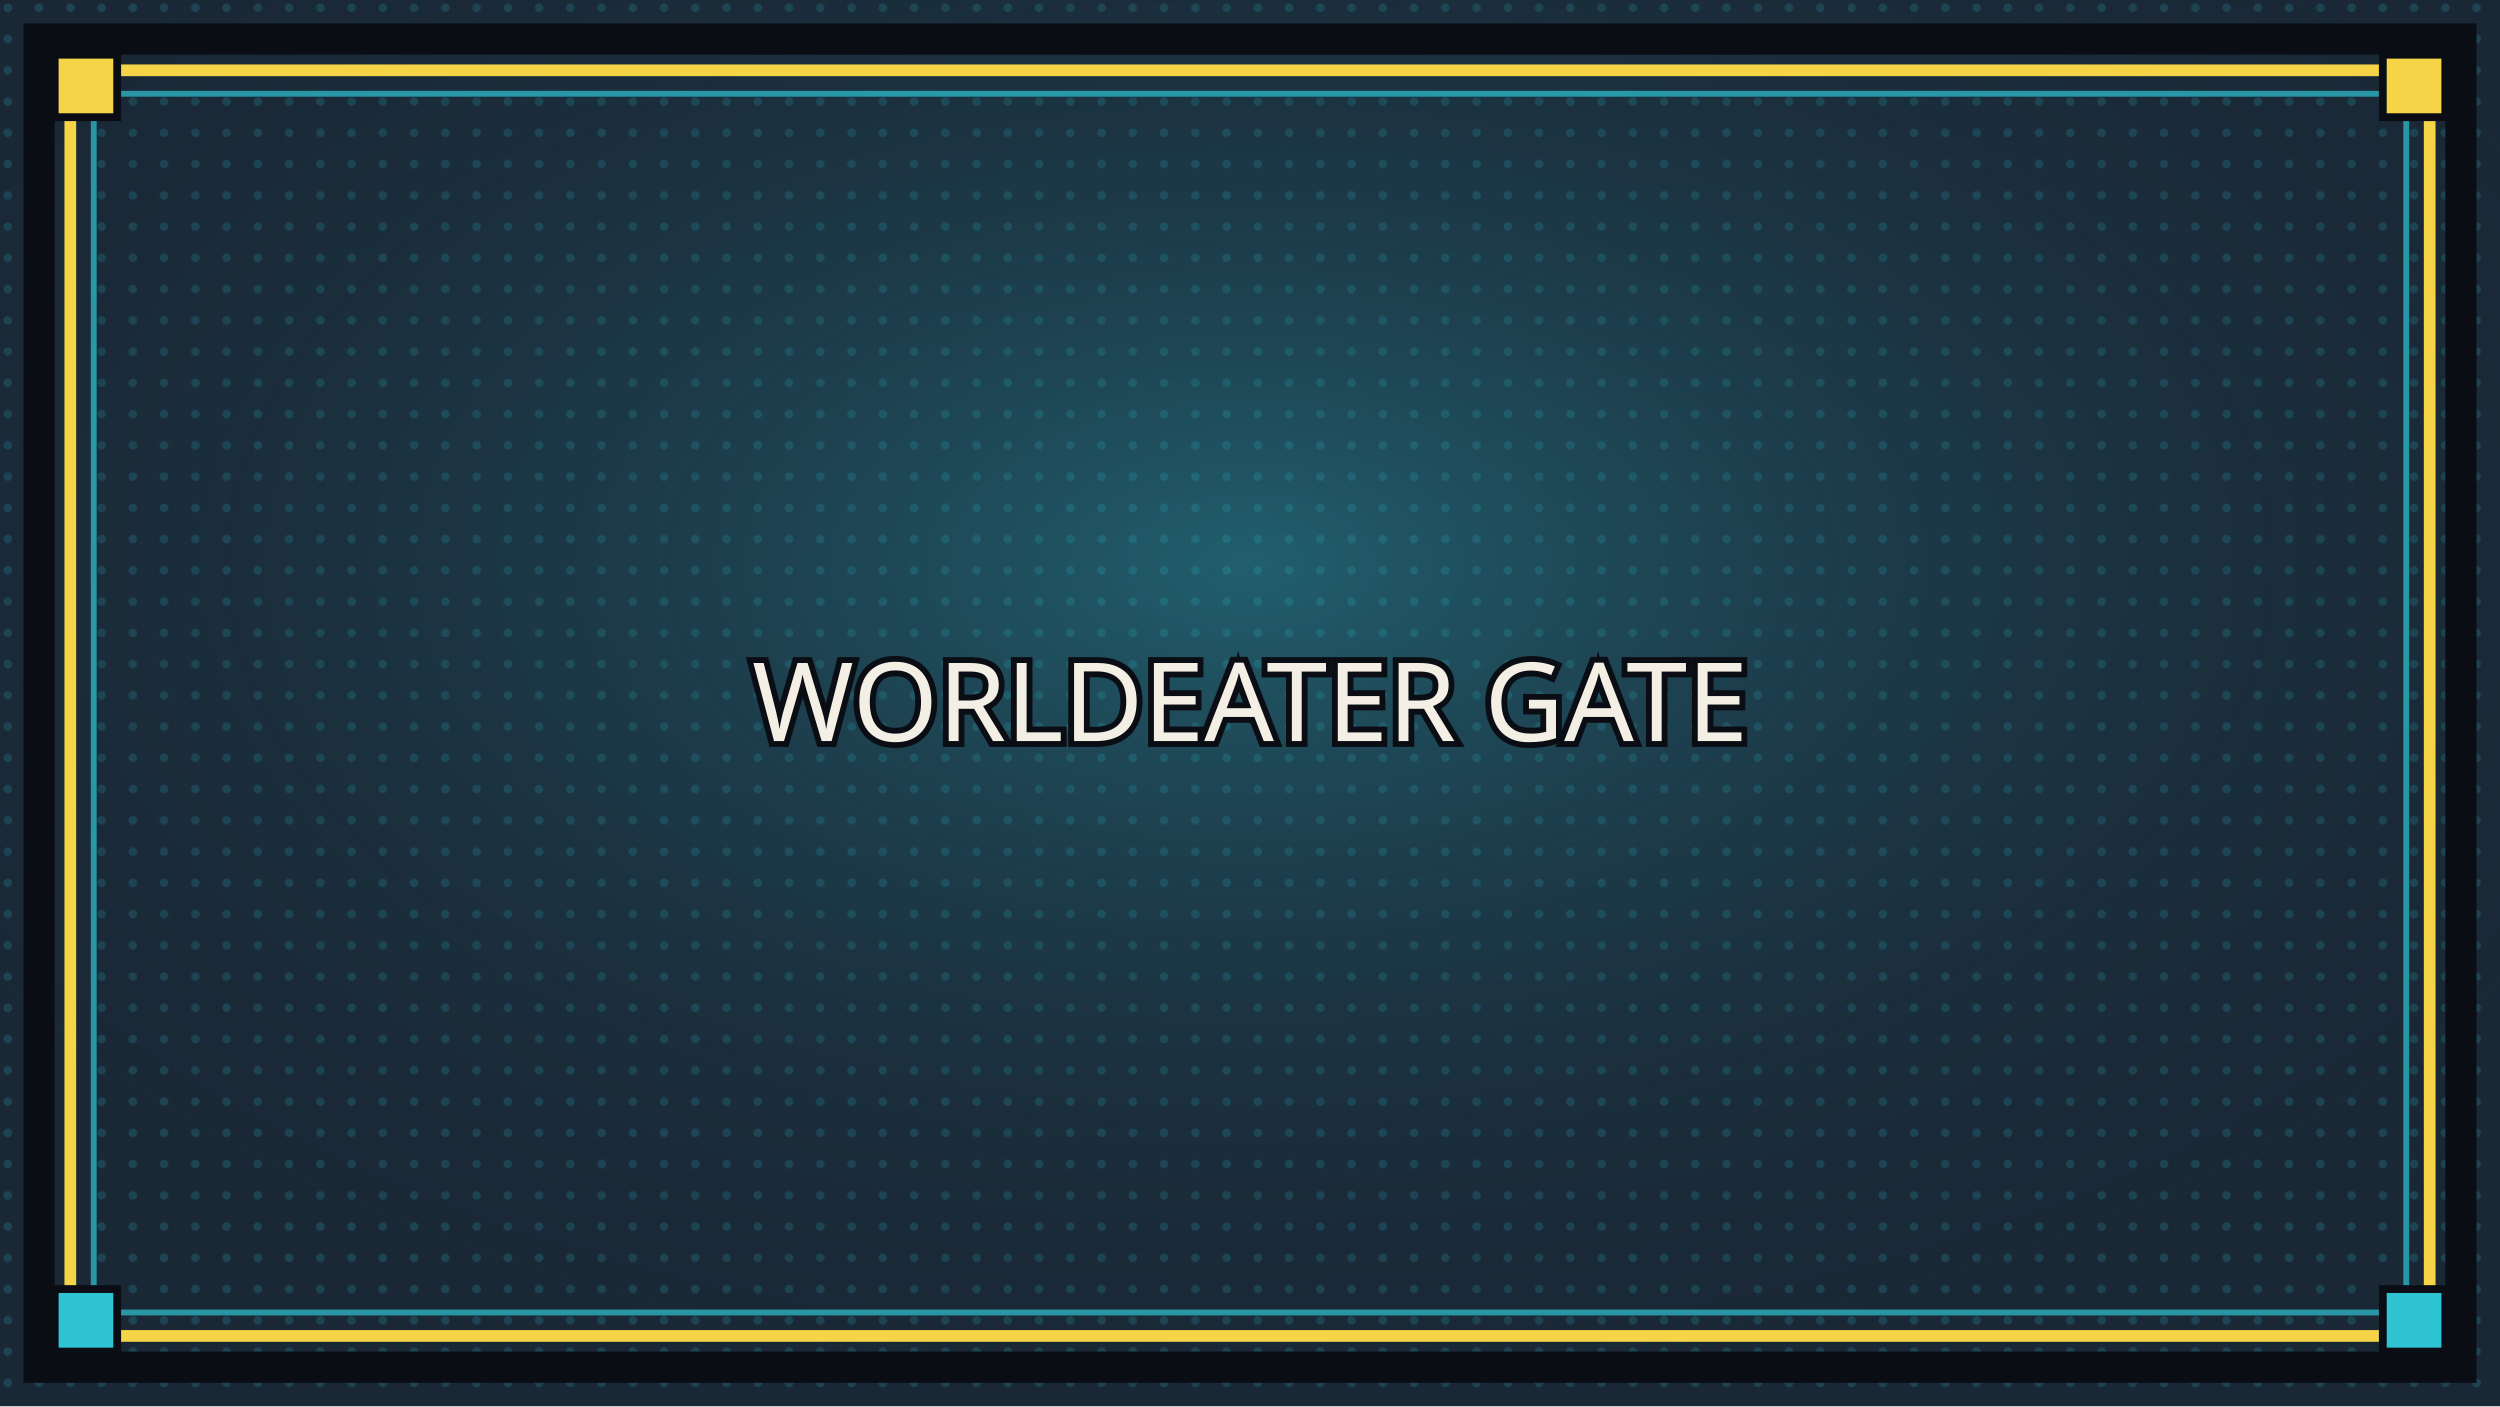
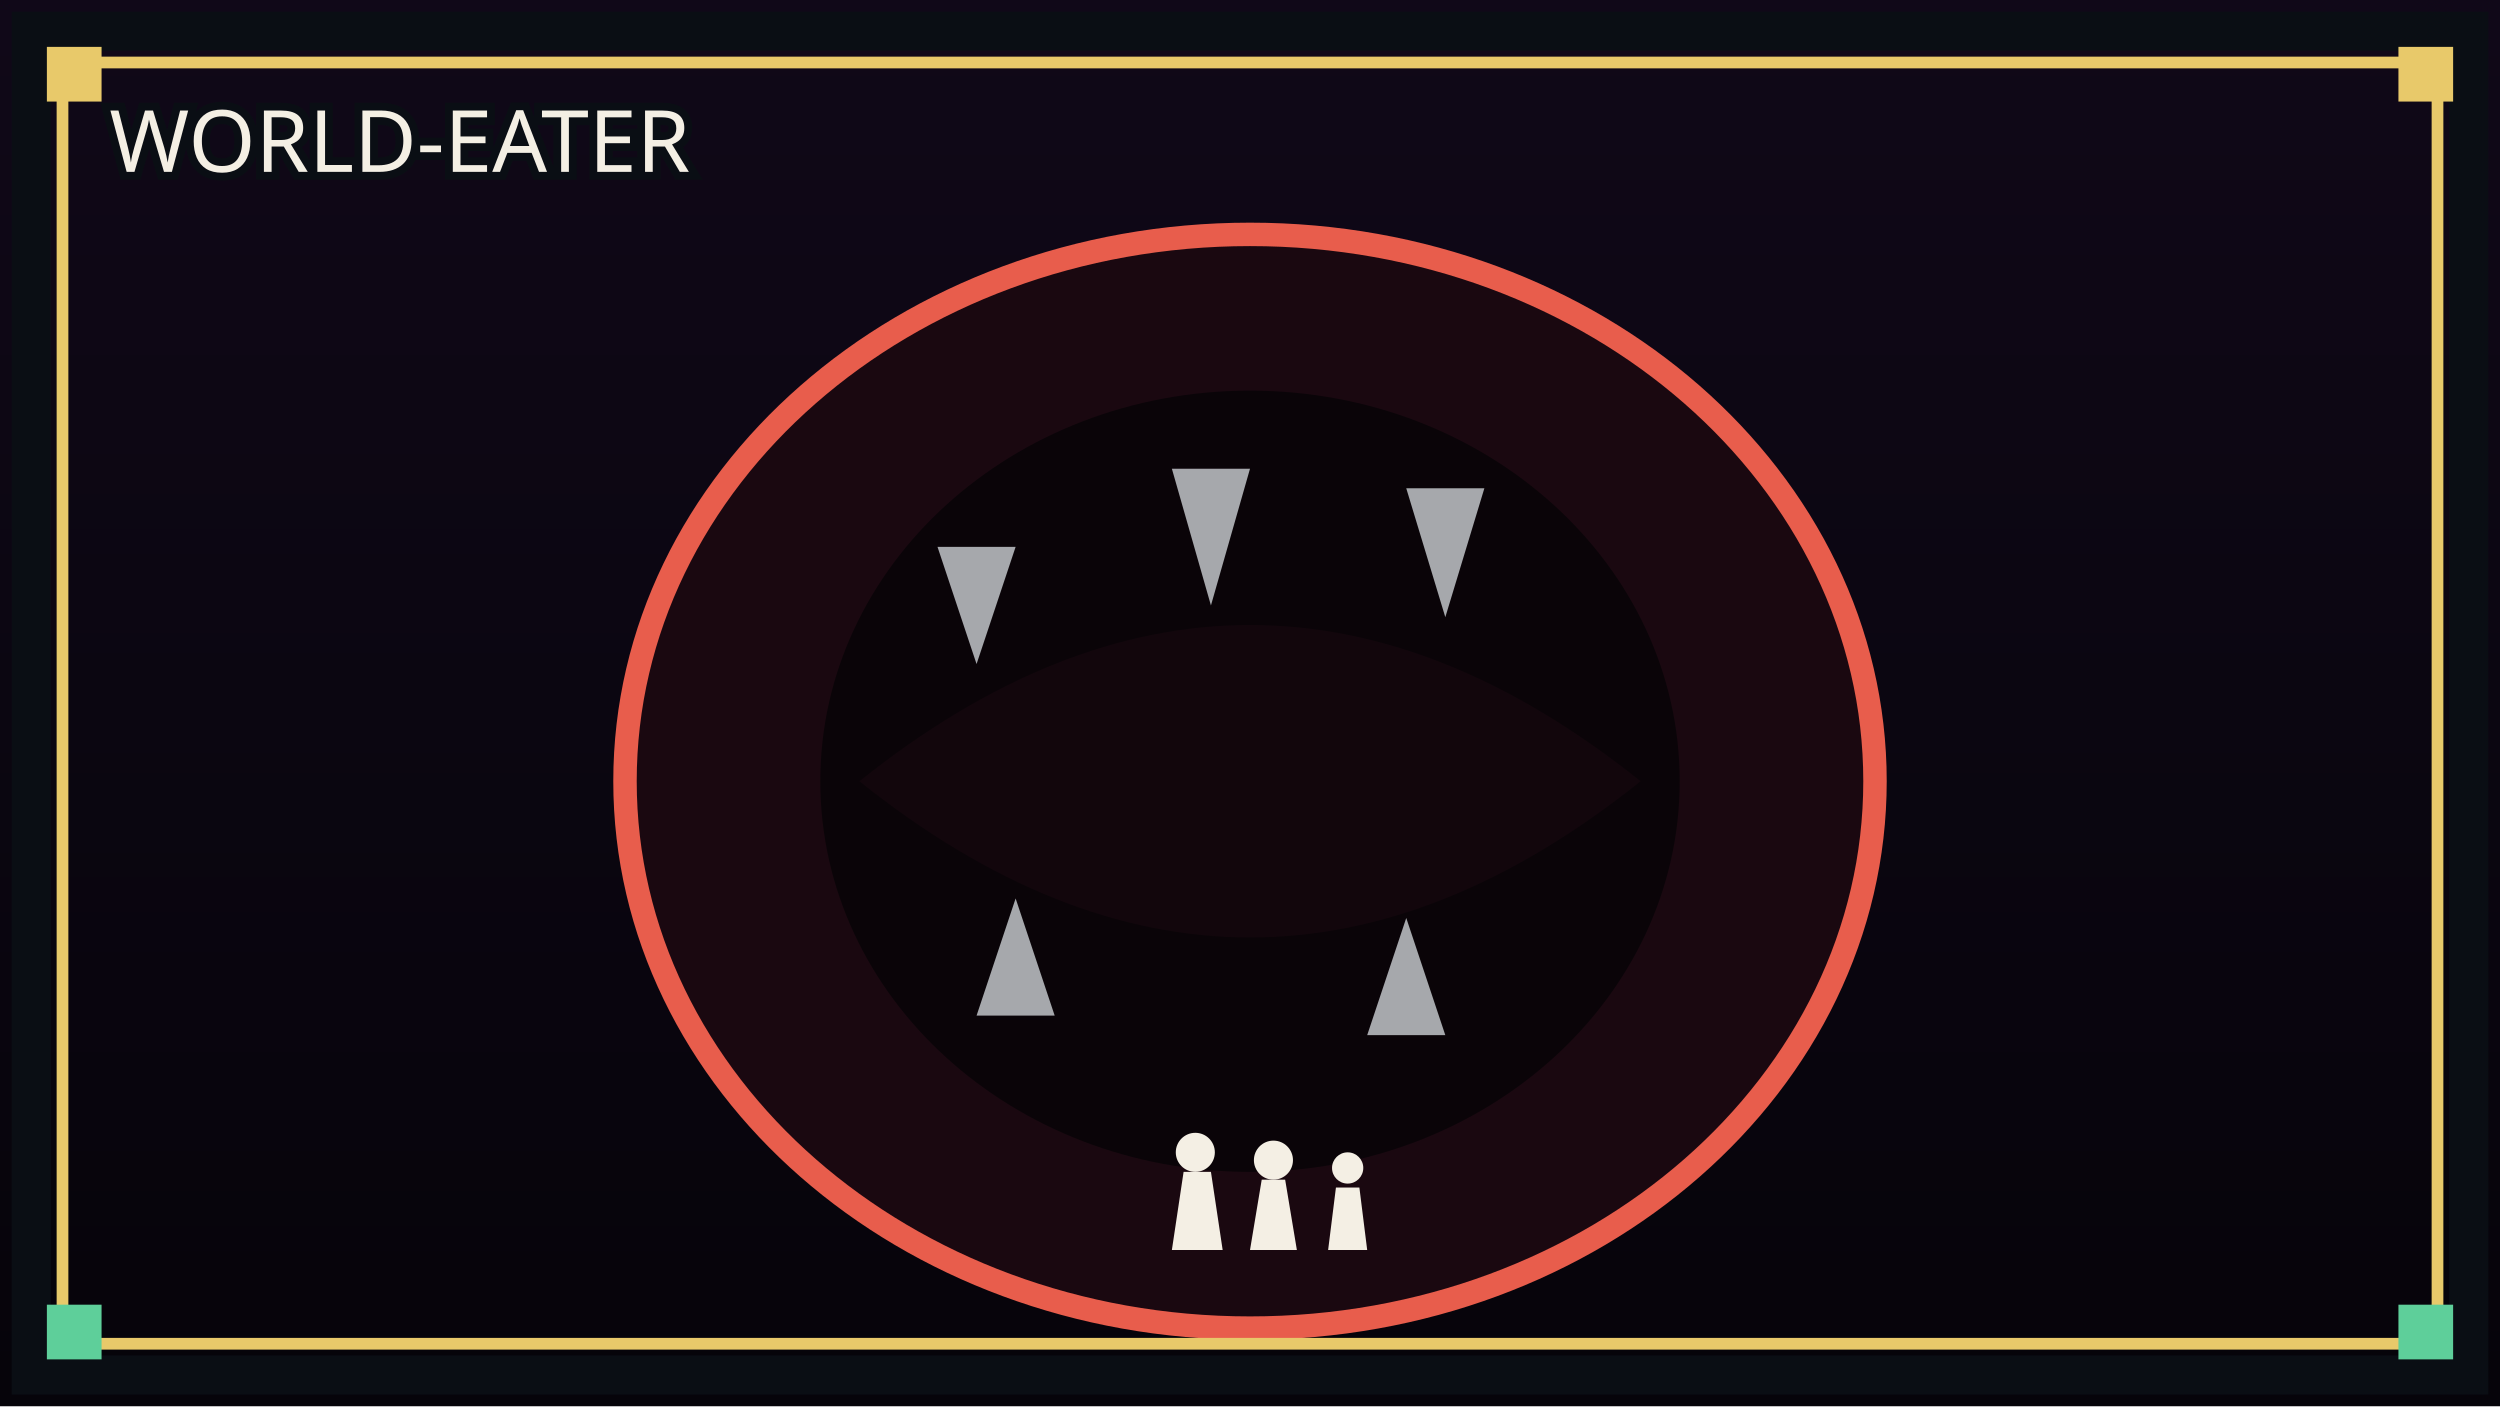
<svg xmlns="http://www.w3.org/2000/svg" width="640" height="360" viewBox="0 0 640 360" fill="none">
  <defs>
-     <pattern id="ht" width="8" height="8" patternUnits="userSpaceOnUse">
-       <circle cx="2" cy="2" r="1.1" fill="#2ec4d4" fill-opacity="0.18" />
-     </pattern>
-     <radialGradient id="g" cx="50%" cy="40%" r="60%">
-       <stop offset="0%" stop-color="#2ec4d4" stop-opacity="0.35" />
-       <stop offset="100%" stop-color="#1a2836" stop-opacity="0" />
-     </radialGradient>
+     <linearGradient id="sky" x1="0" y1="0" x2="0" y2="1">
+       <stop offset="0%" stop-color="#100818" />
+       <stop offset="100%" stop-color="#06040a" />
+     </linearGradient>
  </defs>
-   <rect width="640" height="360" fill="#1a2836" />
-   <rect width="640" height="360" fill="url(#ht)" />
-   <rect width="640" height="360" fill="url(#g)" />
-   <rect x="10" y="10" width="620" height="340" fill="none" stroke="#0a0e14" stroke-width="8" />
-   <rect x="18" y="18" width="604" height="324" fill="none" stroke="#f5d547" stroke-width="3" />
-   <rect x="24" y="24" width="592" height="312" fill="none" stroke="#2ec4d4" stroke-width="1.5" opacity="0.7" />
-   <rect x="14" y="14" width="16" height="16" fill="#f5d547" stroke="#0a0e14" stroke-width="2" />
-   <rect x="610" y="14" width="16" height="16" fill="#f5d547" stroke="#0a0e14" stroke-width="2" />
-   <rect x="14" y="330" width="16" height="16" fill="#2ec4d4" stroke="#0a0e14" stroke-width="2" />
-   <rect x="610" y="330" width="16" height="16" fill="#2ec4d4" stroke="#0a0e14" stroke-width="2" />
-   <text x="320" y="180" text-anchor="middle" dominant-baseline="middle" font-family="Impact, Arial Black, sans-serif" font-size="28" fill="#f4efe4" stroke="#0a0e14" stroke-width="3" paint-order="stroke">WORLDEATER GATE</text>
+   <rect width="640" height="360" fill="url(#sky)" />
+   <ellipse cx="320" cy="200" rx="160" ry="140" fill="#1a0810" stroke="#e85d4c" stroke-width="6" />
+   <ellipse cx="320" cy="200" rx="110" ry="100" fill="#0a0408" />
+   <path d="M220 200 Q320 120 420 200 Q320 280 220 200" fill="#12060c" />
+   <g fill="#e8eef2" opacity="0.7">
+     <path d="M240 140 L250 170 L260 140Z" />
+     <path d="M300 120 L310 155 L320 120Z" />
+     <path d="M360 125 L370 158 L380 125Z" />
+     <path d="M250 260 L260 230 L270 260Z" />
+     <path d="M350 265 L360 235 L370 265Z" />
+   </g>
+   <g fill="#f4efe4">
+     <path d="M300 320 L303 300 L310 300 L313 320Z" />
+     <circle cx="306" cy="295" r="5" />
+     <path d="M320 320 L323 302 L329 302 L332 320Z" />
+     <circle cx="326" cy="297" r="5" />
+     <path d="M340 320 L342 304 L348 304 L350 320Z" />
+     <circle cx="345" cy="299" r="4" />
+   </g>
+   <rect x="8" y="8" width="624" height="344" fill="none" stroke="#0a0e14" stroke-width="10" />
+   <rect x="16" y="16" width="608" height="328" fill="none" stroke="#e8c96a" stroke-width="3" />
+   <rect x="12" y="12" width="14" height="14" fill="#e8c96a" />
+   <rect x="614" y="12" width="14" height="14" fill="#e8c96a" />
+   <rect x="12" y="334" width="14" height="14" fill="#5ecf9a" />
+   <rect x="614" y="334" width="14" height="14" fill="#5ecf9a" />
+   <text x="28" y="44" font-family="Impact, Arial Black, sans-serif" font-size="22" fill="#f4efe4" stroke="#0a0e14" stroke-width="4" paint-order="stroke">WORLD-EATER</text>
</svg>
